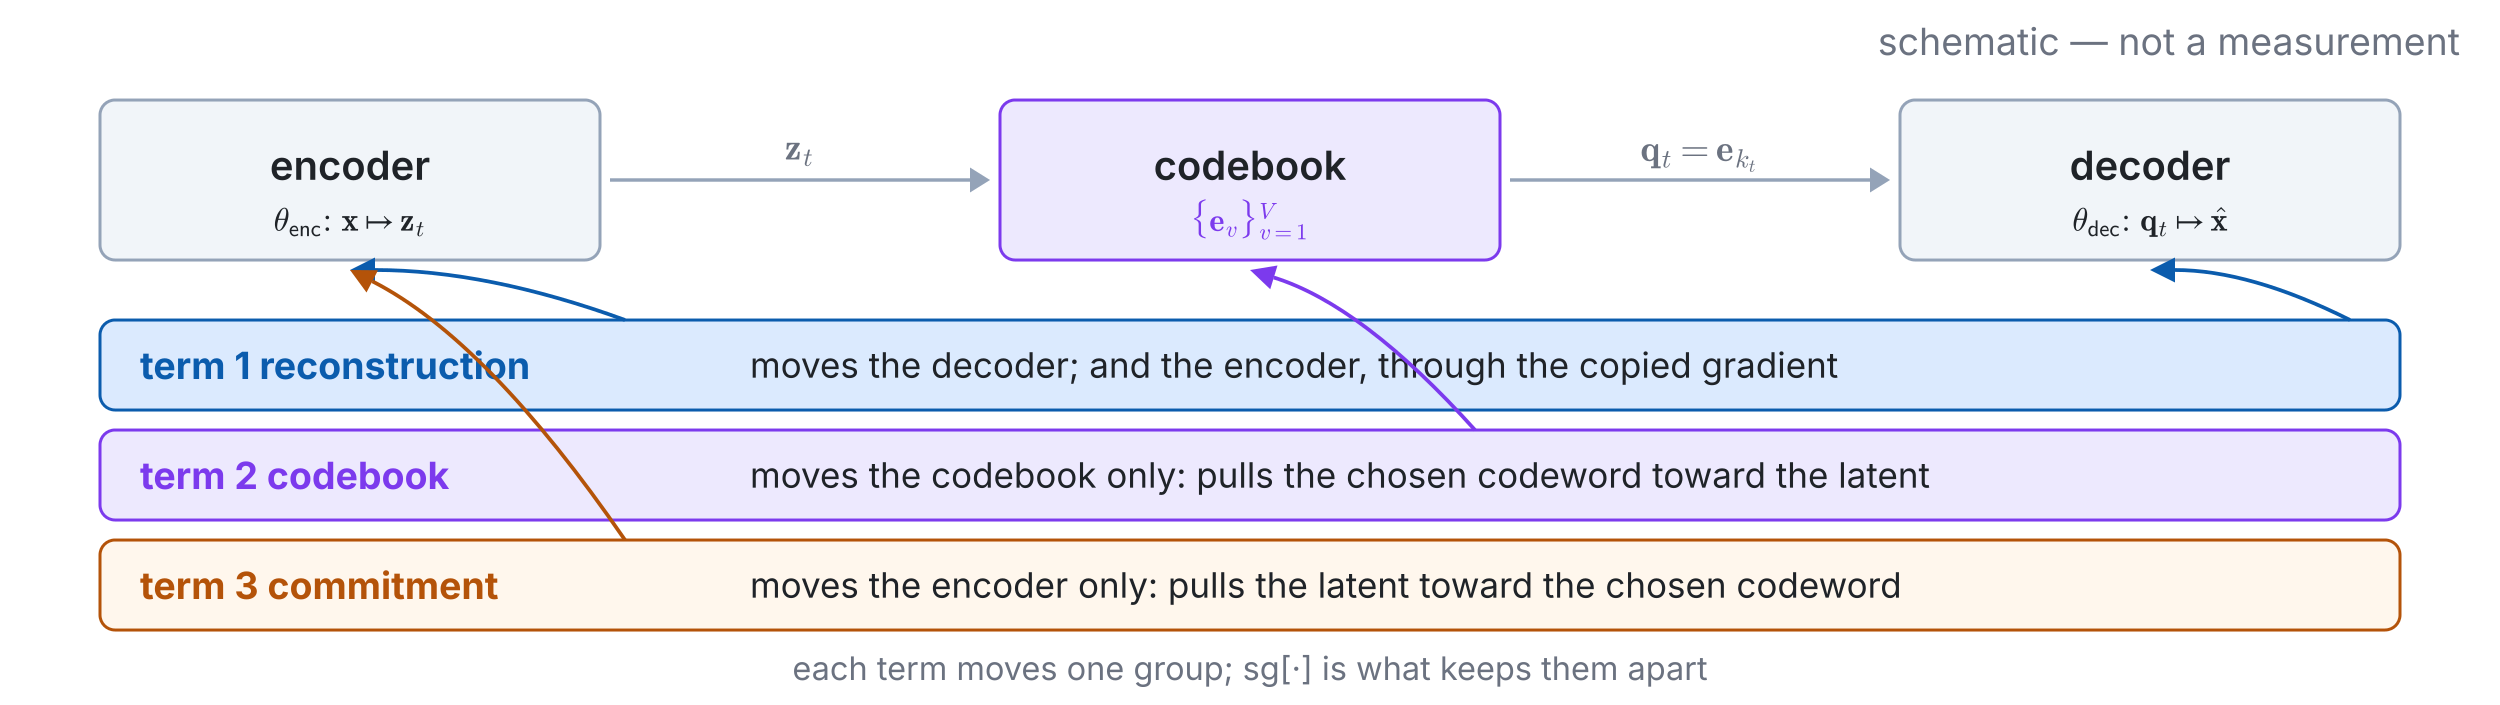
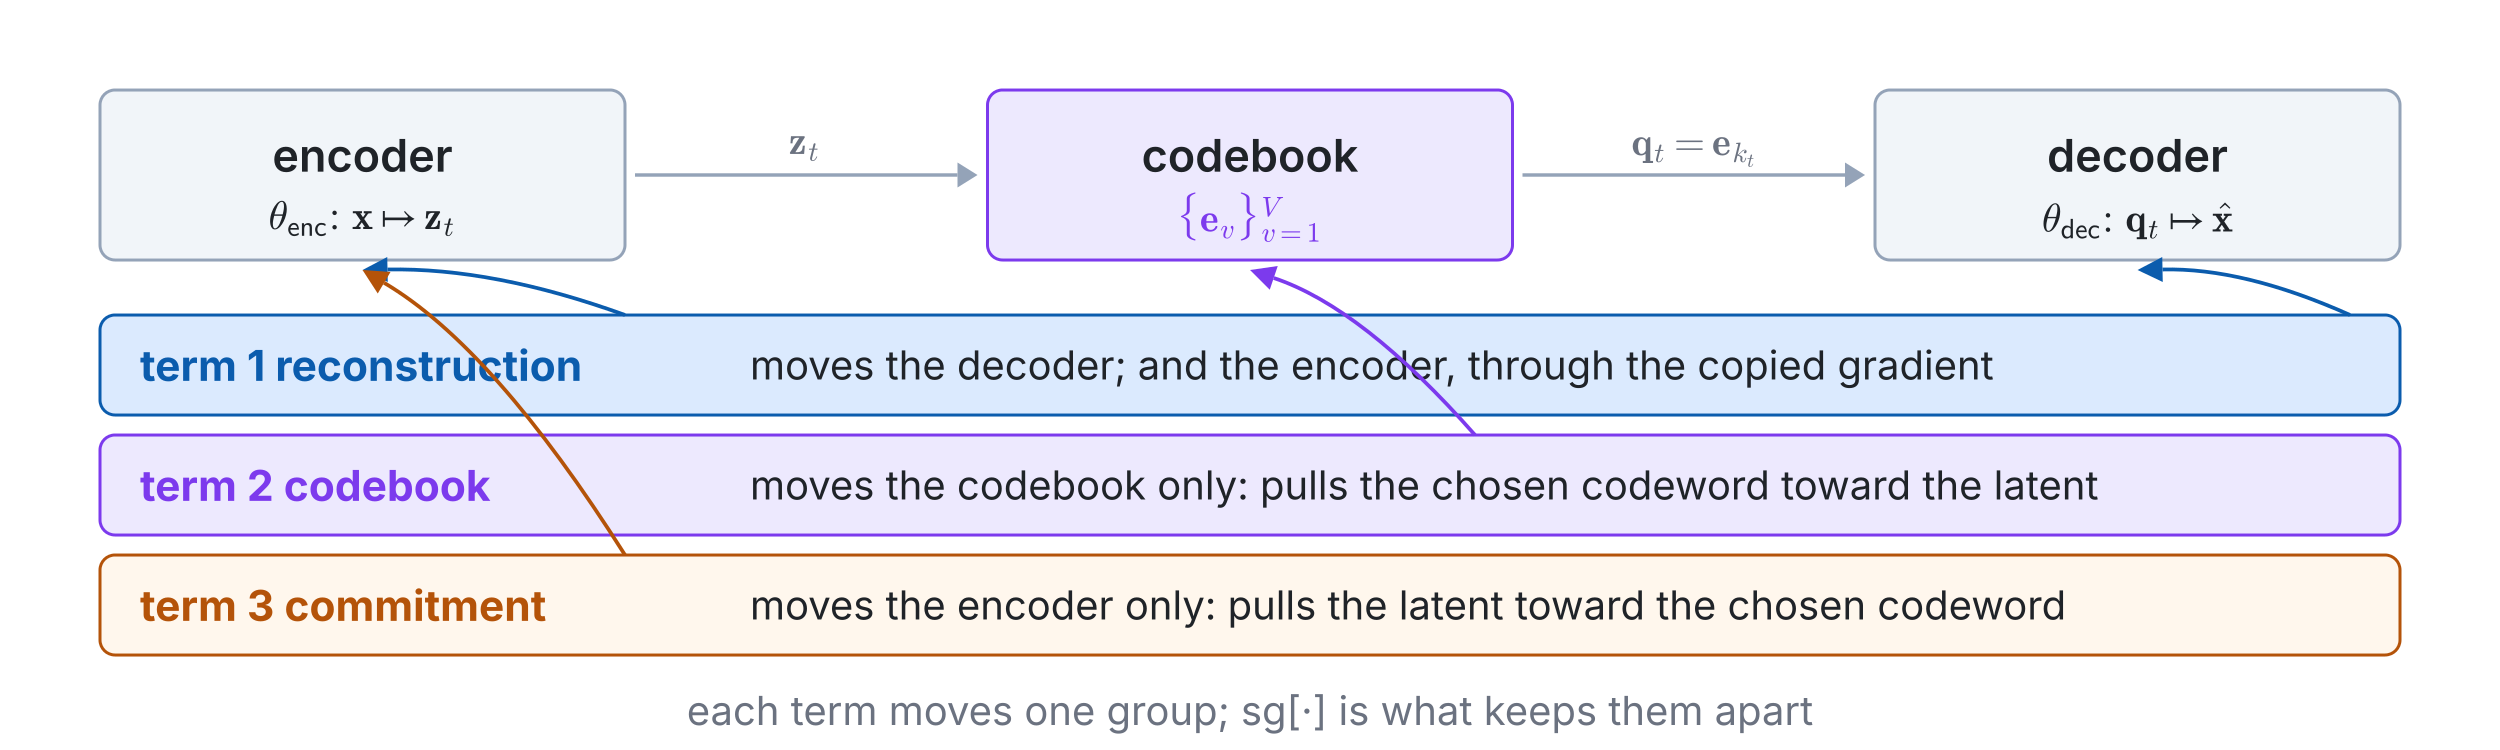
- <svg xmlns="http://www.w3.org/2000/svg" xmlns:xlink="http://www.w3.org/1999/xlink" viewBox="0 0 1000 282" width="100%" role="img" font-family="system-ui,-apple-system,Segoe UI,sans-serif">
-   <text x="984.0" y="22.0" font-size="15" font-weight="400" fill="#6b7280" text-anchor="end" dominant-baseline="auto">schematic — not a measurement</text>
+ <svg xmlns="http://www.w3.org/2000/svg" xmlns:xlink="http://www.w3.org/1999/xlink" viewBox="0 0 1000 300" width="100%" role="img" font-family="system-ui,-apple-system,Segoe UI,sans-serif">
  <g class="fragment" data-fragment-index="0">
-     <rect x="40.0" y="40.0" width="200.0" height="64.0" rx="6" fill="#f1f5f9" stroke="#94a3b8" stroke-width="1.2" />
-     <text x="140.0" y="66.0" font-size="16" font-weight="600" fill="#1f2328" text-anchor="middle" dominant-baseline="middle">encoder</text>
-     <svg x="109.45" y="82.418" width="61.1" height="12.582" viewBox="0 0 61.1 12.582">
+     <rect x="40.0" y="36.0" width="210.0" height="68.0" rx="6" fill="#f1f5f9" stroke="#94a3b8" stroke-width="1.2" />
+     <text x="145.0" y="62.0" font-size="18" font-weight="600" fill="#1f2328" text-anchor="middle" dominant-baseline="middle">encoder</text>
+     <svg x="107.4" y="79.515" width="75.2" height="15.485" viewBox="0 0 75.2 15.485">
      <defs>
        <style type="text/css">*{stroke-linejoin: round; stroke-linecap: butt}</style>
      </defs>
      <g id="w6t13-figure_1">
        <g id="w6t13-patch_1">
-           <path d="M 0 12.582  L 61.1 12.582  L 61.1 0  L 0 0  L 0 12.582  z " style="fill: none" />
+           <path d="M 0 15.485  L 75.2 15.485  L 75.2 0  L 0 0  L 0 15.485  z " style="fill: none" />
        </g>
        <g id="w6t13-text_1">
-           <g style="fill: #1f2328" transform="translate(0 9.877969) scale(0.13 -0.13)">
+           <g style="fill: #1f2328" transform="translate(0 12.1575) scale(0.16 -0.16)">
            <defs>
              <path id="w6t13-Cmmi10-b5" d="M 1031 -72  Q 741 -72 566 140  Q 391 353 323 653  Q 256 953 256 1247  L 256 1253  Q 256 1572 317 1915  Q 378 2259 493 2601  Q 609 2944 744 3213  Q 838 3400 986 3631  Q 1134 3863 1317 4064  Q 1500 4266 1711 4389  Q 1922 4513 2138 4513  L 2144 4513  Q 2375 4513 2529 4384  Q 2684 4256 2770 4056  Q 2856 3856 2890 3628  Q 2925 3400 2925 3194  Q 2925 2709 2794 2204  Q 2663 1700 2431 1228  Q 2344 1050 2189 809  Q 2034 569 1861 378  Q 1688 188 1472 58  Q 1256 -72 1038 -72  L 1031 -72  z M 1044 97  Q 1256 97 1451 323  Q 1647 550 1794 873  Q 1941 1197 2052 1536  Q 2163 1875 2216 2113  L 909 2113  Q 809 1709 753 1417  Q 697 1125 697 844  Q 697 97 1044 97  z M 959 2338  L 2272 2338  Q 2341 2619 2381 2808  Q 2422 2997 2450 3206  Q 2478 3416 2478 3597  Q 2478 4347 2138 4347  Q 1731 4347 1436 3692  Q 1141 3038 959 2338  z " transform="scale(0.015625)" />
              <path id="w6t13-Cmss10-65" d="M 1594 -72  Q 1300 -72 1044 51  Q 788 175 602 390  Q 416 606 314 882  Q 213 1159 213 1441  Q 213 1806 373 2159  Q 534 2513 831 2731  Q 1128 2950 1503 2950  Q 2116 2950 2386 2500  Q 2656 2050 2656 1403  L 684 1403  Q 684 1150 801 904  Q 919 659 1130 503  Q 1341 347 1594 347  Q 2150 347 2584 691  L 2625 256  Q 2491 122 2162 25  Q 1834 -72 1594 -72  z M 722 1778  L 2259 1778  Q 2209 2103 2015 2318  Q 1822 2534 1503 2534  Q 1316 2534 1150 2426  Q 984 2319 876 2145  Q 769 1972 722 1778  z " transform="scale(0.015625)" />
              <path id="w6t13-Cmss10-6e" d="M 506 0  L 506 2881  L 991 2881  L 991 2444  Q 1163 2666 1402 2789  Q 1641 2913 1913 2913  Q 2391 2913 2594 2645  Q 2797 2378 2797 1881  L 2797 0  L 2272 0  L 2272 1881  Q 2272 2200 2114 2348  Q 1956 2497 1638 2497  Q 1425 2497 1289 2355  Q 1153 2213 1092 2005  Q 1031 1797 1031 1588  L 1031 0  L 506 0  z " transform="scale(0.015625)" />
              <path id="w6t13-Cmss10-63" d="M 1594 -72  Q 1309 -72 1053 50  Q 797 172 609 386  Q 422 600 320 870  Q 219 1141 219 1422  Q 219 1713 320 1988  Q 422 2263 608 2480  Q 794 2697 1044 2823  Q 1294 2950 1594 2950  Q 1934 2950 2136 2897  Q 2338 2844 2625 2675  L 2547 2228  Q 2288 2403 2102 2459  Q 1916 2516 1594 2516  Q 1322 2516 1126 2355  Q 931 2194 837 1945  Q 744 1697 744 1422  Q 744 1163 842 919  Q 941 675 1134 520  Q 1328 366 1594 366  Q 1894 366 2139 448  Q 2384 531 2619 697  L 2656 250  Q 2513 106 2183 17  Q 1853 -72 1594 -72  z " transform="scale(0.015625)" />
              <path id="w6t13-STIXGeneral-Regular-3a" d="M 1123 2832  Q 1229 2726 1229 2579  Q 1229 2432 1126 2329  Q 1024 2227 877 2227  Q 730 2227 624 2332  Q 518 2438 518 2579  Q 518 2733 620 2835  Q 723 2938 877 2938  Q 1018 2938 1123 2832  z M 1229 282  Q 1229 141 1126 35  Q 1024 -70 877 -70  Q 730 -70 624 35  Q 518 141 518 282  Q 518 435 620 537  Q 723 640 877 640  Q 1018 640 1123 534  Q 1229 429 1229 282  z " transform="scale(0.015625)" />
              <path id="w6t13-Cmb10-78" d="M 109 0  L 109 325  Q 628 325 678 384  L 1381 1350  L 588 2516  L 141 2516  L 141 2841  L 1606 2841  L 1606 2516  L 1331 2516  L 1766 1881  L 2181 2463  Q 2181 2491 2072 2503  Q 1963 2516 1888 2516  L 1888 2841  L 3156 2841  L 3156 2516  Q 2638 2516 2584 2456  L 1959 1594  L 2816 325  L 3272 325  L 3272 0  L 1797 0  L 1797 325  L 2075 325  L 1575 1063  L 1081 378  Q 1081 356 1193 340  Q 1306 325 1381 325  L 1381 0  L 109 0  z " transform="scale(0.015625)" />
              <path id="w6t13-STIXGeneral-Regular-21a6" d="M 5485 1651  L 5485 1587  Q 4749 1274 3962 365  L 3834 486  Q 4013 742 4358 1101  Q 4448 1190 4448 1280  Q 4448 1408 4282 1408  L 768 1408  L 768 365  L 448 365  L 448 2880  L 768 2880  L 768 1830  L 4288 1830  Q 4365 1830 4409 1875  Q 4454 1920 4454 1971  Q 4454 2042 4365 2131  Q 4064 2419 3840 2758  L 3968 2880  Q 4774 1946 5485 1651  z " transform="scale(0.015625)" />
              <path id="w6t13-Cmb10-7a" d="M 294 0  Q 247 0 212 31  Q 178 63 178 116  L 178 184  Q 178 222 197 250  L 1684 2584  L 1409 2584  Q 947 2584 770 2376  Q 594 2169 594 1697  L 269 1697  L 347 2841  L 2438 2841  Q 2491 2841 2522 2809  Q 2553 2778 2553 2725  L 2553 2669  Q 2553 2634 2534 2606  L 1056 281  L 1363 281  Q 1806 281 2009 488  Q 2122 603 2169 814  Q 2216 1025 2241 1319  L 2566 1319  L 2450 0  L 294 0  z " transform="scale(0.015625)" />
              <path id="w6t13-Cmmi10-74" d="M 397 519  Q 397 613 416 697  L 878 2534  L 206 2534  Q 141 2534 141 2619  Q 166 2759 225 2759  L 934 2759  L 1191 3803  Q 1216 3888 1291 3947  Q 1366 4006 1459 4006  Q 1541 4006 1595 3957  Q 1650 3909 1650 3828  Q 1650 3809 1648 3798  Q 1647 3788 1644 3775  L 1388 2759  L 2047 2759  Q 2113 2759 2113 2675  Q 2109 2659 2100 2621  Q 2091 2584 2075 2559  Q 2059 2534 2028 2534  L 1331 2534  L 872 684  Q 825 503 825 372  Q 825 97 1013 97  Q 1294 97 1511 361  Q 1728 625 1844 941  Q 1869 978 1894 978  L 1972 978  Q 1997 978 2012 961  Q 2028 944 2028 922  Q 2028 909 2022 903  Q 1881 516 1612 222  Q 1344 -72 997 -72  Q 744 -72 570 93  Q 397 259 397 519  z " transform="scale(0.015625)" />
            </defs>
            <use xlink:href="#w6t13-Cmmi10-b5" transform="translate(0 0.484375)" />
            <use xlink:href="#w6t13-Cmss10-65" transform="translate(46.92383 -16.52188) scale(0.7)" />
            <use xlink:href="#w6t13-Cmss10-6e" transform="translate(77.99316 -16.52188) scale(0.7)" />
            <use xlink:href="#w6t13-Cmss10-63" transform="translate(114.1211 -16.52188) scale(0.7)" />
            <use xlink:href="#w6t13-STIXGeneral-Regular-3a" transform="translate(151.5678 0.484375)" />
            <use xlink:href="#w6t13-Cmb10-78" transform="translate(208.6318 0.484375)" />
            <use xlink:href="#w6t13-STIXGeneral-Regular-21a6" transform="translate(278.8759 0.484375)" />
            <use xlink:href="#w6t13-Cmb10-7a" transform="translate(389.0345 0.484375)" />
            <use xlink:href="#w6t13-Cmmi10-74" transform="translate(437.8834 -16.52188) scale(0.7)" />
          </g>
        </g>
      </g>
    </svg>
-     <rect x="400.0" y="40.0" width="200.0" height="64.0" rx="6" fill="#ede9fe" stroke="#7c3aed" stroke-width="1.2" />
-     <text x="500.0" y="66.0" font-size="16" font-weight="600" fill="#1f2328" text-anchor="middle" dominant-baseline="middle">codebook</text>
-     <svg x="476.145" y="79.75" width="47.71" height="16.25" viewBox="0 0 47.71 16.25">
+     <rect x="395.0" y="36.0" width="210.0" height="68.0" rx="6" fill="#ede9fe" stroke="#7c3aed" stroke-width="1.2" />
+     <text x="500.0" y="62.0" font-size="18" font-weight="600" fill="#1f2328" text-anchor="middle" dominant-baseline="middle">codebook</text>
+     <svg x="470.64" y="77" width="58.72" height="20" viewBox="0 0 58.72 20">
      <defs>
        <style type="text/css">*{stroke-linejoin: round; stroke-linecap: butt}</style>
      </defs>
      <g id="w6t14-figure_1">
        <g id="w6t14-patch_1">
-           <path d="M 0 16.25  L 47.71 16.25  L 47.71 0  L 0 0  L 0 16.25  z " style="fill: none" />
+           <path d="M 0 20  L 58.72 20  L 58.72 0  L 0 0  L 0 20  z " style="fill: none" />
        </g>
        <g id="w6t14-text_1">
-           <g style="fill: #7c3aed" transform="translate(0 12.74) scale(0.13 -0.13)">
+           <g style="fill: #7c3aed" transform="translate(0 15.68) scale(0.16 -0.16)">
            <defs>
              <path id="w6t14-Cmex10-a9" d="M 1631 -6425  L 1631 -4556  Q 1631 -4338 1503 -4159  Q 1375 -3981 1184 -3867  Q 994 -3753 756 -3675  Q 709 -3650 709 -3622  L 709 -3547  Q 709 -3503 756 -3494  Q 1128 -3366 1379 -3150  Q 1631 -2934 1631 -2606  L 1631 -738  Q 1631 -325 2004 -95  Q 2378 134 2888 256  L 2963 256  Q 2981 256 2998 242  Q 3016 228 3016 206  L 3016 128  Q 3016 91 2975 78  Q 2619 -31 2359 -232  Q 2100 -434 2100 -750  L 2100 -2619  Q 2100 -2994 1804 -3214  Q 1509 -3434 1056 -3584  Q 1497 -3716 1798 -3939  Q 2100 -4163 2100 -4544  L 2100 -6413  Q 2100 -6628 2231 -6790  Q 2363 -6953 2556 -7059  Q 2750 -7166 2975 -7238  Q 3016 -7250 3016 -7291  L 3016 -7366  Q 3016 -7384 2998 -7401  Q 2981 -7419 2963 -7419  L 2888 -7419  Q 2559 -7338 2292 -7227  Q 2025 -7116 1828 -6914  Q 1631 -6713 1631 -6425  z " transform="scale(0.015625)" />
              <path id="w6t14-Cmb10-65" d="M 178 1441  Q 178 1856 350 2189  Q 522 2522 842 2711  Q 1163 2900 1581 2900  Q 2003 2900 2275 2726  Q 2547 2553 2675 2242  Q 2803 1931 2803 1522  Q 2803 1428 2700 1394  L 1025 1394  Q 1025 1078 1070 829  Q 1116 581 1275 412  Q 1434 244 1741 244  Q 2000 244 2208 394  Q 2416 544 2484 788  Q 2519 847 2578 863  L 2700 863  Q 2803 841 2803 750  Q 2803 744 2797 709  Q 2722 475 2553 308  Q 2384 141 2150 51  Q 1916 -38 1672 -38  Q 1347 -38 1072 67  Q 797 172 597 367  Q 397 563 287 836  Q 178 1109 178 1441  z M 1025 1631  L 2169 1631  Q 2169 1869 2120 2095  Q 2072 2322 1940 2483  Q 1809 2644 1581 2644  Q 1250 2644 1137 2341  Q 1025 2038 1025 1631  z " transform="scale(0.015625)" />
              <path id="w6t14-Cmmi10-76" d="M 684 722  Q 684 866 718 1037  Q 753 1209 787 1320  Q 822 1431 944 1753  Q 1066 2075 1069 2088  Q 1153 2322 1153 2472  Q 1153 2663 1013 2663  Q 759 2663 595 2402  Q 431 2141 353 1819  Q 341 1778 300 1778  L 225 1778  Q 172 1778 172 1838  L 172 1856  Q 275 2238 487 2533  Q 700 2828 1025 2828  Q 1253 2828 1411 2678  Q 1569 2528 1569 2297  Q 1569 2178 1516 2047  Q 1391 1722 1319 1526  Q 1247 1331 1186 1089  Q 1125 847 1125 641  Q 1125 400 1236 248  Q 1347 97 1581 97  Q 2025 97 2381 781  Q 2494 1003 2594 1303  Q 2694 1603 2694 1791  Q 2694 1984 2631 2092  Q 2569 2200 2469 2317  Q 2369 2434 2369 2503  Q 2369 2628 2472 2731  Q 2575 2834 2700 2834  Q 2853 2834 2920 2693  Q 2988 2553 2988 2375  Q 2988 2163 2927 1869  Q 2866 1575 2758 1259  Q 2650 944 2559 763  Q 2138 -72 1575 -72  Q 1172 -72 928 129  Q 684 331 684 722  z " transform="scale(0.015625)" />
              <path id="w6t14-Cmex10-aa" d="M 709 -7366  L 709 -7291  Q 709 -7247 756 -7238  Q 1631 -6953 1631 -6413  L 1631 -4544  Q 1631 -3909 2669 -3584  Q 2219 -3431 1925 -3209  Q 1631 -2988 1631 -2619  L 1631 -750  Q 1631 -206 756 78  Q 709 88 709 128  L 709 206  Q 709 256 769 256  L 844 256  Q 1359 131 1729 -97  Q 2100 -325 2100 -738  L 2100 -2606  Q 2100 -2925 2354 -3142  Q 2609 -3359 2975 -3494  Q 3016 -3506 3016 -3547  L 3016 -3622  Q 3016 -3641 2975 -3675  Q 2769 -3744 2566 -3864  Q 2363 -3984 2231 -4161  Q 2100 -4338 2100 -4556  L 2100 -6425  Q 2100 -6713 1901 -6914  Q 1703 -7116 1437 -7227  Q 1172 -7338 844 -7419  L 769 -7419  Q 744 -7419 726 -7401  Q 709 -7384 709 -7366  z " transform="scale(0.015625)" />
              <path id="w6t14-Cmmi10-56" d="M 1409 -72  L 897 4006  Q 850 4147 416 4147  Q 353 4147 353 4231  Q 366 4300 384 4336  Q 403 4372 459 4372  L 2022 4372  Q 2056 4372 2072 4347  Q 2088 4322 2088 4288  Q 2063 4147 2003 4147  Q 1503 4147 1472 3975  L 1894 628  L 3866 3775  Q 3922 3881 3922 3944  Q 3922 4056 3820 4101  Q 3719 4147 3584 4147  Q 3519 4147 3519 4231  Q 3531 4281 3540 4309  Q 3550 4338 3569 4355  Q 3588 4372 3628 4372  L 4863 4372  Q 4922 4372 4922 4288  Q 4897 4147 4838 4147  Q 4356 4147 4084 3725  Q 4072 3713 4063 3713  L 1703 -72  Q 1656 -141 1581 -141  L 1491 -141  Q 1419 -141 1409 -72  z " transform="scale(0.015625)" />
              <path id="w6t14-Cmr10-3d" d="M 481 850  Q 428 850 393 890  Q 359 931 359 978  Q 359 1031 393 1068  Q 428 1106 481 1106  L 4500 1106  Q 4547 1106 4581 1068  Q 4616 1031 4616 978  Q 4616 931 4581 890  Q 4547 850 4500 850  L 481 850  z M 481 2094  Q 428 2094 393 2131  Q 359 2169 359 2222  Q 359 2269 393 2309  Q 428 2350 481 2350  L 4500 2350  Q 4547 2350 4581 2309  Q 4616 2269 4616 2222  Q 4616 2169 4581 2131  Q 4547 2094 4500 2094  L 481 2094  z " transform="scale(0.015625)" />
              <path id="w6t14-Cmr10-31" d="M 594 0  L 594 225  Q 1394 225 1394 428  L 1394 3788  Q 1063 3628 556 3628  L 556 3853  Q 1341 3853 1741 4263  L 1831 4263  Q 1853 4263 1873 4245  Q 1894 4228 1894 4206  L 1894 428  Q 1894 225 2694 225  L 2694 0  L 594 0  z " transform="scale(0.015625)" />
            </defs>
            <use xlink:href="#w6t14-Cmex10-a9" transform="translate(0 94)" />
            <use xlink:href="#w6t14-Cmb10-65" transform="translate(58.30078 0.705729)" />
            <use xlink:href="#w6t14-Cmmi10-76" transform="translate(109.347 -16.30052) scale(0.7)" />
            <use xlink:href="#w6t14-Cmex10-aa" transform="translate(149.5964 94)" />
            <use xlink:href="#w6t14-Cmmi10-56" transform="translate(212.3613 38.96979) scale(0.7)" />
            <use xlink:href="#w6t14-Cmmi10-76" transform="translate(212.3613 -24.80365) scale(0.7)" />
            <use xlink:href="#w6t14-Cmr10-3d" transform="translate(258.5244 -24.80365) scale(0.7)" />
            <use xlink:href="#w6t14-Cmr10-31" transform="translate(325.1953 -24.80365) scale(0.7)" />
          </g>
        </g>
      </g>
    </svg>
-     <rect x="760.0" y="40.0" width="200.0" height="64.0" rx="6" fill="#f1f5f9" stroke="#94a3b8" stroke-width="1.2" />
-     <text x="860.0" y="66.0" font-size="16" font-weight="600" fill="#1f2328" text-anchor="middle" dominant-baseline="middle">decoder</text>
-     <svg x="828.93" y="82.418" width="62.14" height="12.582" viewBox="0 0 62.14 12.582">
+     <rect x="750.0" y="36.0" width="210.0" height="68.0" rx="6" fill="#f1f5f9" stroke="#94a3b8" stroke-width="1.2" />
+     <text x="855.0" y="62.0" font-size="18" font-weight="600" fill="#1f2328" text-anchor="middle" dominant-baseline="middle">decoder</text>
+     <svg x="816.76" y="80.515" width="76.48" height="15.485" viewBox="0 0 76.48 15.485">
      <defs>
        <style type="text/css">*{stroke-linejoin: round; stroke-linecap: butt}</style>
      </defs>
      <g id="w6t15-figure_1">
        <g id="w6t15-patch_1">
-           <path d="M 0 12.582  L 62.14 12.582  L 62.14 0  L 0 0  L 0 12.582  z " style="fill: none" />
+           <path d="M 0 15.485  L 76.48 15.485  L 76.48 0  L 0 0  L 0 15.485  z " style="fill: none" />
        </g>
        <g id="w6t15-text_1">
-           <g style="fill: #1f2328" transform="translate(0 9.877969) scale(0.13 -0.13)">
+           <g style="fill: #1f2328" transform="translate(0 12.1575) scale(0.16 -0.16)">
            <defs>
              <path id="w6t15-Cmmi10-b5" d="M 1031 -72  Q 741 -72 566 140  Q 391 353 323 653  Q 256 953 256 1247  L 256 1253  Q 256 1572 317 1915  Q 378 2259 493 2601  Q 609 2944 744 3213  Q 838 3400 986 3631  Q 1134 3863 1317 4064  Q 1500 4266 1711 4389  Q 1922 4513 2138 4513  L 2144 4513  Q 2375 4513 2529 4384  Q 2684 4256 2770 4056  Q 2856 3856 2890 3628  Q 2925 3400 2925 3194  Q 2925 2709 2794 2204  Q 2663 1700 2431 1228  Q 2344 1050 2189 809  Q 2034 569 1861 378  Q 1688 188 1472 58  Q 1256 -72 1038 -72  L 1031 -72  z M 1044 97  Q 1256 97 1451 323  Q 1647 550 1794 873  Q 1941 1197 2052 1536  Q 2163 1875 2216 2113  L 909 2113  Q 809 1709 753 1417  Q 697 1125 697 844  Q 697 97 1044 97  z M 959 2338  L 2272 2338  Q 2341 2619 2381 2808  Q 2422 2997 2450 3206  Q 2478 3416 2478 3597  Q 2478 4347 2138 4347  Q 1731 4347 1436 3692  Q 1141 3038 959 2338  z " transform="scale(0.015625)" />
              <path id="w6t15-Cmss10-64" d="M 1300 -72  Q 959 -72 712 161  Q 466 394 342 741  Q 219 1088 219 1422  Q 219 1675 291 1933  Q 363 2191 500 2414  Q 638 2638 847 2775  Q 1056 2913 1319 2913  Q 1591 2913 1842 2822  Q 2094 2731 2284 2572  L 2284 4441  L 2791 4441  L 2791 0  L 2266 0  L 2266 319  Q 2059 128 1818 28  Q 1578 -72 1300 -72  z M 1594 347  Q 1806 347 1984 465  Q 2163 584 2266 781  L 2266 2163  Q 2166 2316 2006 2406  Q 1847 2497 1672 2497  Q 1372 2497 1161 2350  Q 950 2203 847 1958  Q 744 1713 744 1422  Q 744 981 959 664  Q 1175 347 1594 347  z " transform="scale(0.015625)" />
              <path id="w6t15-Cmss10-65" d="M 1594 -72  Q 1300 -72 1044 51  Q 788 175 602 390  Q 416 606 314 882  Q 213 1159 213 1441  Q 213 1806 373 2159  Q 534 2513 831 2731  Q 1128 2950 1503 2950  Q 2116 2950 2386 2500  Q 2656 2050 2656 1403  L 684 1403  Q 684 1150 801 904  Q 919 659 1130 503  Q 1341 347 1594 347  Q 2150 347 2584 691  L 2625 256  Q 2491 122 2162 25  Q 1834 -72 1594 -72  z M 722 1778  L 2259 1778  Q 2209 2103 2015 2318  Q 1822 2534 1503 2534  Q 1316 2534 1150 2426  Q 984 2319 876 2145  Q 769 1972 722 1778  z " transform="scale(0.015625)" />
              <path id="w6t15-Cmss10-63" d="M 1594 -72  Q 1309 -72 1053 50  Q 797 172 609 386  Q 422 600 320 870  Q 219 1141 219 1422  Q 219 1713 320 1988  Q 422 2263 608 2480  Q 794 2697 1044 2823  Q 1294 2950 1594 2950  Q 1934 2950 2136 2897  Q 2338 2844 2625 2675  L 2547 2228  Q 2288 2403 2102 2459  Q 1916 2516 1594 2516  Q 1322 2516 1126 2355  Q 931 2194 837 1945  Q 744 1697 744 1422  Q 744 1163 842 919  Q 941 675 1134 520  Q 1328 366 1594 366  Q 1894 366 2139 448  Q 2384 531 2619 697  L 2656 250  Q 2513 106 2183 17  Q 1853 -72 1594 -72  z " transform="scale(0.015625)" />
              <path id="w6t15-STIXGeneral-Regular-3a" d="M 1123 2832  Q 1229 2726 1229 2579  Q 1229 2432 1126 2329  Q 1024 2227 877 2227  Q 730 2227 624 2332  Q 518 2438 518 2579  Q 518 2733 620 2835  Q 723 2938 877 2938  Q 1018 2938 1123 2832  z M 1229 282  Q 1229 141 1126 35  Q 1024 -70 877 -70  Q 730 -70 624 35  Q 518 141 518 282  Q 518 435 620 537  Q 723 640 877 640  Q 1018 640 1123 534  Q 1229 429 1229 282  z " transform="scale(0.015625)" />
              <path id="w6t15-Cmb10-71" d="M 1825 -1241  L 1825 -916  L 2266 -916  L 2266 231  Q 1938 -38 1544 -38  Q 1131 -38 829 154  Q 528 347 370 681  Q 213 1016 213 1422  Q 213 1831 380 2167  Q 547 2503 864 2692  Q 1181 2881 1600 2881  Q 1838 2881 2053 2761  Q 2269 2641 2406 2444  L 2731 2881  L 3022 2881  L 3022 -916  L 3463 -916  L 3463 -1241  L 1825 -1241  z M 1600 219  Q 1834 219 2015 364  Q 2197 509 2303 738  L 2303 1972  Q 2231 2234 2072 2415  Q 1913 2597 1672 2597  Q 1441 2597 1300 2397  Q 1159 2197 1107 1926  Q 1056 1656 1056 1422  Q 1056 1013 1176 616  Q 1297 219 1600 219  z " transform="scale(0.015625)" />
              <path id="w6t15-Cmmi10-74" d="M 397 519  Q 397 613 416 697  L 878 2534  L 206 2534  Q 141 2534 141 2619  Q 166 2759 225 2759  L 934 2759  L 1191 3803  Q 1216 3888 1291 3947  Q 1366 4006 1459 4006  Q 1541 4006 1595 3957  Q 1650 3909 1650 3828  Q 1650 3809 1648 3798  Q 1647 3788 1644 3775  L 1388 2759  L 2047 2759  Q 2113 2759 2113 2675  Q 2109 2659 2100 2621  Q 2091 2584 2075 2559  Q 2059 2534 2028 2534  L 1331 2534  L 872 684  Q 825 503 825 372  Q 825 97 1013 97  Q 1294 97 1511 361  Q 1728 625 1844 941  Q 1869 978 1894 978  L 1972 978  Q 1997 978 2012 961  Q 2028 944 2028 922  Q 2028 909 2022 903  Q 1881 516 1612 222  Q 1344 -72 997 -72  Q 744 -72 570 93  Q 397 259 397 519  z " transform="scale(0.015625)" />
              <path id="w6t15-STIXGeneral-Regular-21a6" d="M 5485 1651  L 5485 1587  Q 4749 1274 3962 365  L 3834 486  Q 4013 742 4358 1101  Q 4448 1190 4448 1280  Q 4448 1408 4282 1408  L 768 1408  L 768 365  L 448 365  L 448 2880  L 768 2880  L 768 1830  L 4288 1830  Q 4365 1830 4409 1875  Q 4454 1920 4454 1971  Q 4454 2042 4365 2131  Q 4064 2419 3840 2758  L 3968 2880  Q 4774 1946 5485 1651  z " transform="scale(0.015625)" />
              <path id="w6t15-Cmr10-5e" d="M 863 3444  L 738 3578  L 1600 4441  L 2456 3578  L 2328 3444  L 1600 4084  L 863 3444  z " transform="scale(0.015625)" />
              <path id="w6t15-Cmb10-78" d="M 109 0  L 109 325  Q 628 325 678 384  L 1381 1350  L 588 2516  L 141 2516  L 141 2841  L 1606 2841  L 1606 2516  L 1331 2516  L 1766 1881  L 2181 2463  Q 2181 2491 2072 2503  Q 1963 2516 1888 2516  L 1888 2841  L 3156 2841  L 3156 2516  Q 2638 2516 2584 2456  L 1959 1594  L 2816 325  L 3272 325  L 3272 0  L 1797 0  L 1797 325  L 2075 325  L 1575 1063  L 1081 378  Q 1081 356 1193 340  Q 1306 325 1381 325  L 1381 0  L 109 0  z " transform="scale(0.015625)" />
            </defs>
            <use xlink:href="#w6t15-Cmmi10-b5" transform="translate(0 0.53125)" />
            <use xlink:href="#w6t15-Cmss10-64" transform="translate(46.92383 -16.475) scale(0.7)" />
            <use xlink:href="#w6t15-Cmss10-65" transform="translate(83.05176 -16.475) scale(0.7)" />
            <use xlink:href="#w6t15-Cmss10-63" transform="translate(114.1211 -16.475) scale(0.7)" />
            <use xlink:href="#w6t15-STIXGeneral-Regular-3a" transform="translate(151.5678 0.53125)" />
            <use xlink:href="#w6t15-Cmb10-71" transform="translate(208.6318 0.53125)" />
            <use xlink:href="#w6t15-Cmmi10-74" transform="translate(265.7815 -16.475) scale(0.7)" />
            <use xlink:href="#w6t15-STIXGeneral-Regular-21a6" transform="translate(314.9762 0.53125)" />
            <use xlink:href="#w6t15-Cmr10-5e" transform="translate(432.7749 3.609375)" />
            <use xlink:href="#w6t15-Cmb10-78" transform="translate(425.1348 0.53125)" />
          </g>
        </g>
      </g>
    </svg>
-     <line x1="244.0" y1="72.0" x2="388.0" y2="72.0" stroke="#94a3b8" stroke-width="1.4" />
-     <polygon points="396.0,72.0 388.0,77.0 388.0,67.0" fill="#94a3b8" />
-     <svg x="313.925" y="52.483" width="12.15" height="14.517" viewBox="0 0 12.15 14.517">
+     <line x1="254.0" y1="70.0" x2="383.0" y2="70.0" stroke="#94a3b8" stroke-width="1.4" />
+     <polygon points="391.0,70.0 383.0,75.0 383.0,65.0" fill="#94a3b8" />
+     <svg x="315.52" y="49.515" width="12.96" height="15.485" viewBox="0 0 12.96 15.485">
      <defs>
        <style type="text/css">*{stroke-linejoin: round; stroke-linecap: butt}</style>
      </defs>
      <g id="w6t16-figure_1">
        <g id="w6t16-patch_1">
-           <path d="M 0 14.517  L 12.15 14.517  L 12.15 -0  L 0 -0  L 0 14.517  z " style="fill: none" />
+           <path d="M 0 15.485  L 12.96 15.485  L 12.96 0  L 0 0  L 0 15.485  z " style="fill: none" />
        </g>
        <g id="w6t16-text_1">
-           <g style="fill: #6b7280" transform="translate(0 11.39766) scale(0.15 -0.15)">
+           <g style="fill: #6b7280" transform="translate(0 12.1575) scale(0.16 -0.16)">
            <defs>
              <path id="w6t16-Cmb10-7a" d="M 294 0  Q 247 0 212 31  Q 178 63 178 116  L 178 184  Q 178 222 197 250  L 1684 2584  L 1409 2584  Q 947 2584 770 2376  Q 594 2169 594 1697  L 269 1697  L 347 2841  L 2438 2841  Q 2491 2841 2522 2809  Q 2553 2778 2553 2725  L 2553 2669  Q 2553 2634 2534 2606  L 1056 281  L 1363 281  Q 1806 281 2009 488  Q 2122 603 2169 814  Q 2216 1025 2241 1319  L 2566 1319  L 2450 0  L 294 0  z " transform="scale(0.015625)" />
              <path id="w6t16-Cmmi10-74" d="M 397 519  Q 397 613 416 697  L 878 2534  L 206 2534  Q 141 2534 141 2619  Q 166 2759 225 2759  L 934 2759  L 1191 3803  Q 1216 3888 1291 3947  Q 1366 4006 1459 4006  Q 1541 4006 1595 3957  Q 1650 3909 1650 3828  Q 1650 3809 1648 3798  Q 1647 3788 1644 3775  L 1388 2759  L 2047 2759  Q 2113 2759 2113 2675  Q 2109 2659 2100 2621  Q 2091 2584 2075 2559  Q 2059 2534 2028 2534  L 1331 2534  L 872 684  Q 825 503 825 372  Q 825 97 1013 97  Q 1294 97 1511 361  Q 1728 625 1844 941  Q 1869 978 1894 978  L 1972 978  Q 1997 978 2012 961  Q 2028 944 2028 922  Q 2028 909 2022 903  Q 1881 516 1612 222  Q 1344 -72 997 -72  Q 744 -72 570 93  Q 397 259 397 519  z " transform="scale(0.015625)" />
            </defs>
            <use xlink:href="#w6t16-Cmb10-7a" transform="translate(0 0.609375)" />
            <use xlink:href="#w6t16-Cmmi10-74" transform="translate(48.84891 -16.39688) scale(0.7)" />
          </g>
        </g>
      </g>
    </svg>
-     <line x1="604.0" y1="72.0" x2="748.0" y2="72.0" stroke="#94a3b8" stroke-width="1.4" />
-     <polygon points="756.0,72.0 748.0,77.0 748.0,67.0" fill="#94a3b8" />
-     <svg x="656.15" y="54.483" width="47.7" height="14.517" viewBox="0 0 47.7 14.517">
+     <line x1="609.0" y1="70.0" x2="738.0" y2="70.0" stroke="#94a3b8" stroke-width="1.4" />
+     <polygon points="746.0,70.0 738.0,75.0 738.0,65.0" fill="#94a3b8" />
+     <svg x="652.56" y="51.515" width="50.88" height="15.485" viewBox="0 0 50.88 15.485">
      <defs>
        <style type="text/css">*{stroke-linejoin: round; stroke-linecap: butt}</style>
      </defs>
      <g id="w6t17-figure_1">
        <g id="w6t17-patch_1">
-           <path d="M 0 14.517  L 47.7 14.517  L 47.7 0  L 0 0  L 0 14.517  z " style="fill: none" />
+           <path d="M 0 15.485  L 50.88 15.485  L 50.88 0  L 0 0  L 0 15.485  z " style="fill: none" />
        </g>
        <g id="w6t17-text_1">
-           <g style="fill: #6b7280" transform="translate(0 10.01719) scale(0.15 -0.15)">
+           <g style="fill: #6b7280" transform="translate(0 10.685) scale(0.16 -0.16)">
            <defs>
              <path id="w6t17-Cmb10-71" d="M 1825 -1241  L 1825 -916  L 2266 -916  L 2266 231  Q 1938 -38 1544 -38  Q 1131 -38 829 154  Q 528 347 370 681  Q 213 1016 213 1422  Q 213 1831 380 2167  Q 547 2503 864 2692  Q 1181 2881 1600 2881  Q 1838 2881 2053 2761  Q 2269 2641 2406 2444  L 2731 2881  L 3022 2881  L 3022 -916  L 3463 -916  L 3463 -1241  L 1825 -1241  z M 1600 219  Q 1834 219 2015 364  Q 2197 509 2303 738  L 2303 1972  Q 2231 2234 2072 2415  Q 1913 2597 1672 2597  Q 1441 2597 1300 2397  Q 1159 2197 1107 1926  Q 1056 1656 1056 1422  Q 1056 1013 1176 616  Q 1297 219 1600 219  z " transform="scale(0.015625)" />
              <path id="w6t17-Cmmi10-74" d="M 397 519  Q 397 613 416 697  L 878 2534  L 206 2534  Q 141 2534 141 2619  Q 166 2759 225 2759  L 934 2759  L 1191 3803  Q 1216 3888 1291 3947  Q 1366 4006 1459 4006  Q 1541 4006 1595 3957  Q 1650 3909 1650 3828  Q 1650 3809 1648 3798  Q 1647 3788 1644 3775  L 1388 2759  L 2047 2759  Q 2113 2759 2113 2675  Q 2109 2659 2100 2621  Q 2091 2584 2075 2559  Q 2059 2534 2028 2534  L 1331 2534  L 872 684  Q 825 503 825 372  Q 825 97 1013 97  Q 1294 97 1511 361  Q 1728 625 1844 941  Q 1869 978 1894 978  L 1972 978  Q 1997 978 2012 961  Q 2028 944 2028 922  Q 2028 909 2022 903  Q 1881 516 1612 222  Q 1344 -72 997 -72  Q 744 -72 570 93  Q 397 259 397 519  z " transform="scale(0.015625)" />
              <path id="w6t17-Cmr10-3d" d="M 481 850  Q 428 850 393 890  Q 359 931 359 978  Q 359 1031 393 1068  Q 428 1106 481 1106  L 4500 1106  Q 4547 1106 4581 1068  Q 4616 1031 4616 978  Q 4616 931 4581 890  Q 4547 850 4500 850  L 481 850  z M 481 2094  Q 428 2094 393 2131  Q 359 2169 359 2222  Q 359 2269 393 2309  Q 428 2350 481 2350  L 4500 2350  Q 4547 2350 4581 2309  Q 4616 2269 4616 2222  Q 4616 2169 4581 2131  Q 4547 2094 4500 2094  L 481 2094  z " transform="scale(0.015625)" />
              <path id="w6t17-Cmb10-65" d="M 178 1441  Q 178 1856 350 2189  Q 522 2522 842 2711  Q 1163 2900 1581 2900  Q 2003 2900 2275 2726  Q 2547 2553 2675 2242  Q 2803 1931 2803 1522  Q 2803 1428 2700 1394  L 1025 1394  Q 1025 1078 1070 829  Q 1116 581 1275 412  Q 1434 244 1741 244  Q 2000 244 2208 394  Q 2416 544 2484 788  Q 2519 847 2578 863  L 2700 863  Q 2803 841 2803 750  Q 2803 744 2797 709  Q 2722 475 2553 308  Q 2384 141 2150 51  Q 1916 -38 1672 -38  Q 1347 -38 1072 67  Q 797 172 597 367  Q 397 563 287 836  Q 178 1109 178 1441  z M 1025 1631  L 2169 1631  Q 2169 1869 2120 2095  Q 2072 2322 1940 2483  Q 1809 2644 1581 2644  Q 1250 2644 1137 2341  Q 1025 2038 1025 1631  z " transform="scale(0.015625)" />
              <path id="w6t17-Cmmi10-6b" d="M 341 116  Q 341 153 347 172  L 1275 3872  Q 1300 3981 1306 4044  Q 1306 4147 891 4147  Q 825 4147 825 4231  Q 828 4247 839 4287  Q 850 4328 867 4350  Q 884 4372 916 4372  L 1778 4441  L 1797 4441  Q 1797 4434 1819 4423  Q 1841 4413 1844 4409  Q 1856 4378 1856 4359  L 1184 1684  Q 1416 1781 1767 2145  Q 2119 2509 2317 2668  Q 2516 2828 2816 2828  Q 2994 2828 3119 2706  Q 3244 2584 3244 2406  Q 3244 2294 3197 2198  Q 3150 2103 3065 2043  Q 2981 1984 2869 1984  Q 2766 1984 2695 2048  Q 2625 2113 2625 2216  Q 2625 2369 2733 2473  Q 2841 2578 2994 2578  Q 2931 2663 2803 2663  Q 2613 2663 2436 2553  Q 2259 2444 2054 2239  Q 1850 2034 1681 1864  Q 1513 1694 1369 1606  Q 1747 1563 2025 1408  Q 2303 1253 2303 934  Q 2303 869 2278 769  Q 2222 528 2222 384  Q 2222 97 2419 97  Q 2650 97 2770 350  Q 2891 603 2969 941  Q 2981 978 3022 978  L 3097 978  Q 3122 978 3139 962  Q 3156 947 3156 922  Q 3156 916 3150 903  Q 2909 -72 2406 -72  Q 2225 -72 2086 12  Q 1947 97 1872 242  Q 1797 388 1797 569  Q 1797 672 1825 781  Q 1844 856 1844 922  Q 1844 1169 1625 1297  Q 1406 1425 1125 1453  L 800 147  Q 775 50 703 -11  Q 631 -72 538 -72  Q 456 -72 398 -17  Q 341 38 341 116  z " transform="scale(0.015625)" />
            </defs>
            <use xlink:href="#w6t17-Cmb10-71" transform="translate(0 0.6875)" />
            <use xlink:href="#w6t17-Cmmi10-74" transform="translate(57.14969 -16.31875) scale(0.7)" />
            <use xlink:href="#w6t17-Cmr10-3d" transform="translate(106.3444 0.6875)" />
            <use xlink:href="#w6t17-Cmb10-65" transform="translate(201.5886 0.6875)" />
            <use xlink:href="#w6t17-Cmmi10-6b" transform="translate(252.6347 -16.31875) scale(0.7)" />
            <use xlink:href="#w6t17-Cmmi10-74" transform="translate(289.0361 -28.22312) scale(0.49)" />
          </g>
        </g>
      </g>
    </svg>
  </g>
  <g class="fragment" data-fragment-index="1">
-     <rect x="40.0" y="128.0" width="920.0" height="36.0" rx="6" fill="#dbeafe" stroke="#0b5cad" stroke-width="1.2" />
-     <text x="56.0" y="146.0" font-size="15" font-weight="700" fill="#0b5cad" text-anchor="start" dominant-baseline="middle">term 1  reconstruction</text>
-     <text x="300.0" y="146.0" font-size="14" font-weight="400" fill="#1f2328" text-anchor="start" dominant-baseline="middle">moves the decoder; and the encoder, through the copied gradient</text>
-     <path d="M 940.0 128.0 Q 900.0 108.0 870.0 108.0" fill="none" stroke="#0b5cad" stroke-width="1.5" />
-     <polygon points="860.0,108.0 870.0,103.0 870.0,113.0" fill="#0b5cad" />
-     <path d="M 250.0 128.0 Q 195.0 108.0 150.0 108.0" fill="none" stroke="#0b5cad" stroke-width="1.5" />
-     <polygon points="140.0,108.0 150.0,103.0 150.0,113.0" fill="#0b5cad" />
+     <rect x="40.0" y="126.0" width="920.0" height="40.0" rx="6" fill="#dbeafe" stroke="#0b5cad" stroke-width="1.2" />
+     <text x="56.0" y="146.0" font-size="17" font-weight="700" fill="#0b5cad" text-anchor="start" dominant-baseline="middle">term 1  reconstruction</text>
+     <text x="300.0" y="146.0" font-size="16" font-weight="400" fill="#1f2328" text-anchor="start" dominant-baseline="middle">moves the decoder; and the encoder, through the copied gradient</text>
+     <path d="M 940.0 126.0 Q 897.5 107.0 865.0 107.8" fill="none" stroke="#0b5cad" stroke-width="1.5" />
+     <polygon points="855.0,108.0 864.9,102.8 865.1,112.8" fill="#0b5cad" />
+     <path d="M 250.0 126.0 Q 197.5 107.0 155.0 107.8" fill="none" stroke="#0b5cad" stroke-width="1.5" />
+     <polygon points="145.0,108.0 154.9,102.8 155.1,112.8" fill="#0b5cad" />
  </g>
  <g class="fragment" data-fragment-index="2">
-     <rect x="40.0" y="172.0" width="920.0" height="36.0" rx="6" fill="#ede9fe" stroke="#7c3aed" stroke-width="1.2" />
-     <text x="56.0" y="190.0" font-size="15" font-weight="700" fill="#7c3aed" text-anchor="start" dominant-baseline="middle">term 2  codebook</text>
-     <text x="300.0" y="190.0" font-size="14" font-weight="400" fill="#1f2328" text-anchor="start" dominant-baseline="middle">moves the codebook only: pulls the chosen codeword toward the latent</text>
-     <path d="M 590.0 172.0 Q 545.0 122.0 509.5 111.0" fill="none" stroke="#7c3aed" stroke-width="1.5" />
-     <polygon points="500.0,108.0 511.0,106.2 508.1,115.7" fill="#7c3aed" />
+     <rect x="40.0" y="174.0" width="920.0" height="40.0" rx="6" fill="#ede9fe" stroke="#7c3aed" stroke-width="1.2" />
+     <text x="56.0" y="194.0" font-size="17" font-weight="700" fill="#7c3aed" text-anchor="start" dominant-baseline="middle">term 2  codebook</text>
+     <text x="300.0" y="194.0" font-size="16" font-weight="400" fill="#1f2328" text-anchor="start" dominant-baseline="middle">moves the codebook only: pulls the chosen codeword toward the latent</text>
+     <path d="M 590.0 174.0 Q 545.0 123.0 509.5 111.2" fill="none" stroke="#7c3aed" stroke-width="1.5" />
+     <polygon points="500.0,108.0 511.1,106.4 507.9,115.9" fill="#7c3aed" />
  </g>
  <g class="fragment" data-fragment-index="3">
-     <rect x="40.0" y="216.0" width="920.0" height="36.0" rx="6" fill="#fff7ed" stroke="#b45309" stroke-width="1.2" />
-     <text x="56.0" y="234.0" font-size="15" font-weight="700" fill="#b45309" text-anchor="start" dominant-baseline="middle">term 3  commitment</text>
-     <text x="300.0" y="234.0" font-size="14" font-weight="400" fill="#1f2328" text-anchor="start" dominant-baseline="middle">moves the encoder only: pulls the latent toward the chosen codeword</text>
-     <path d="M 250.0 216.0 Q 195.0 136.0 148.9 112.5" fill="none" stroke="#b45309" stroke-width="1.5" />
-     <polygon points="140.0,108.0 151.2,108.1 146.6,117.0" fill="#b45309" />
+     <rect x="40.0" y="222.0" width="920.0" height="40.0" rx="6" fill="#fff7ed" stroke="#b45309" stroke-width="1.2" />
+     <text x="56.0" y="242.0" font-size="17" font-weight="700" fill="#b45309" text-anchor="start" dominant-baseline="middle">term 3  commitment</text>
+     <text x="300.0" y="242.0" font-size="16" font-weight="400" fill="#1f2328" text-anchor="start" dominant-baseline="middle">moves the encoder only: pulls the latent toward the chosen codeword</text>
+     <path d="M 250.0 222.0 Q 197.5 139.0 153.6 113.1" fill="none" stroke="#b45309" stroke-width="1.5" />
+     <polygon points="145.0,108.0 156.2,108.8 151.1,117.4" fill="#b45309" />
  </g>
  <g class="fragment" data-fragment-index="3">
-     <text x="500.0" y="272.0" font-size="13" font-weight="400" fill="#6b7280" text-anchor="middle" dominant-baseline="auto">each term moves one group; sg[·] is what keeps them apart</text>
+     <text x="500.0" y="290.0" font-size="16" font-weight="400" fill="#6b7280" text-anchor="middle" dominant-baseline="auto">each term moves one group; sg[·] is what keeps them apart</text>
  </g>
</svg>
